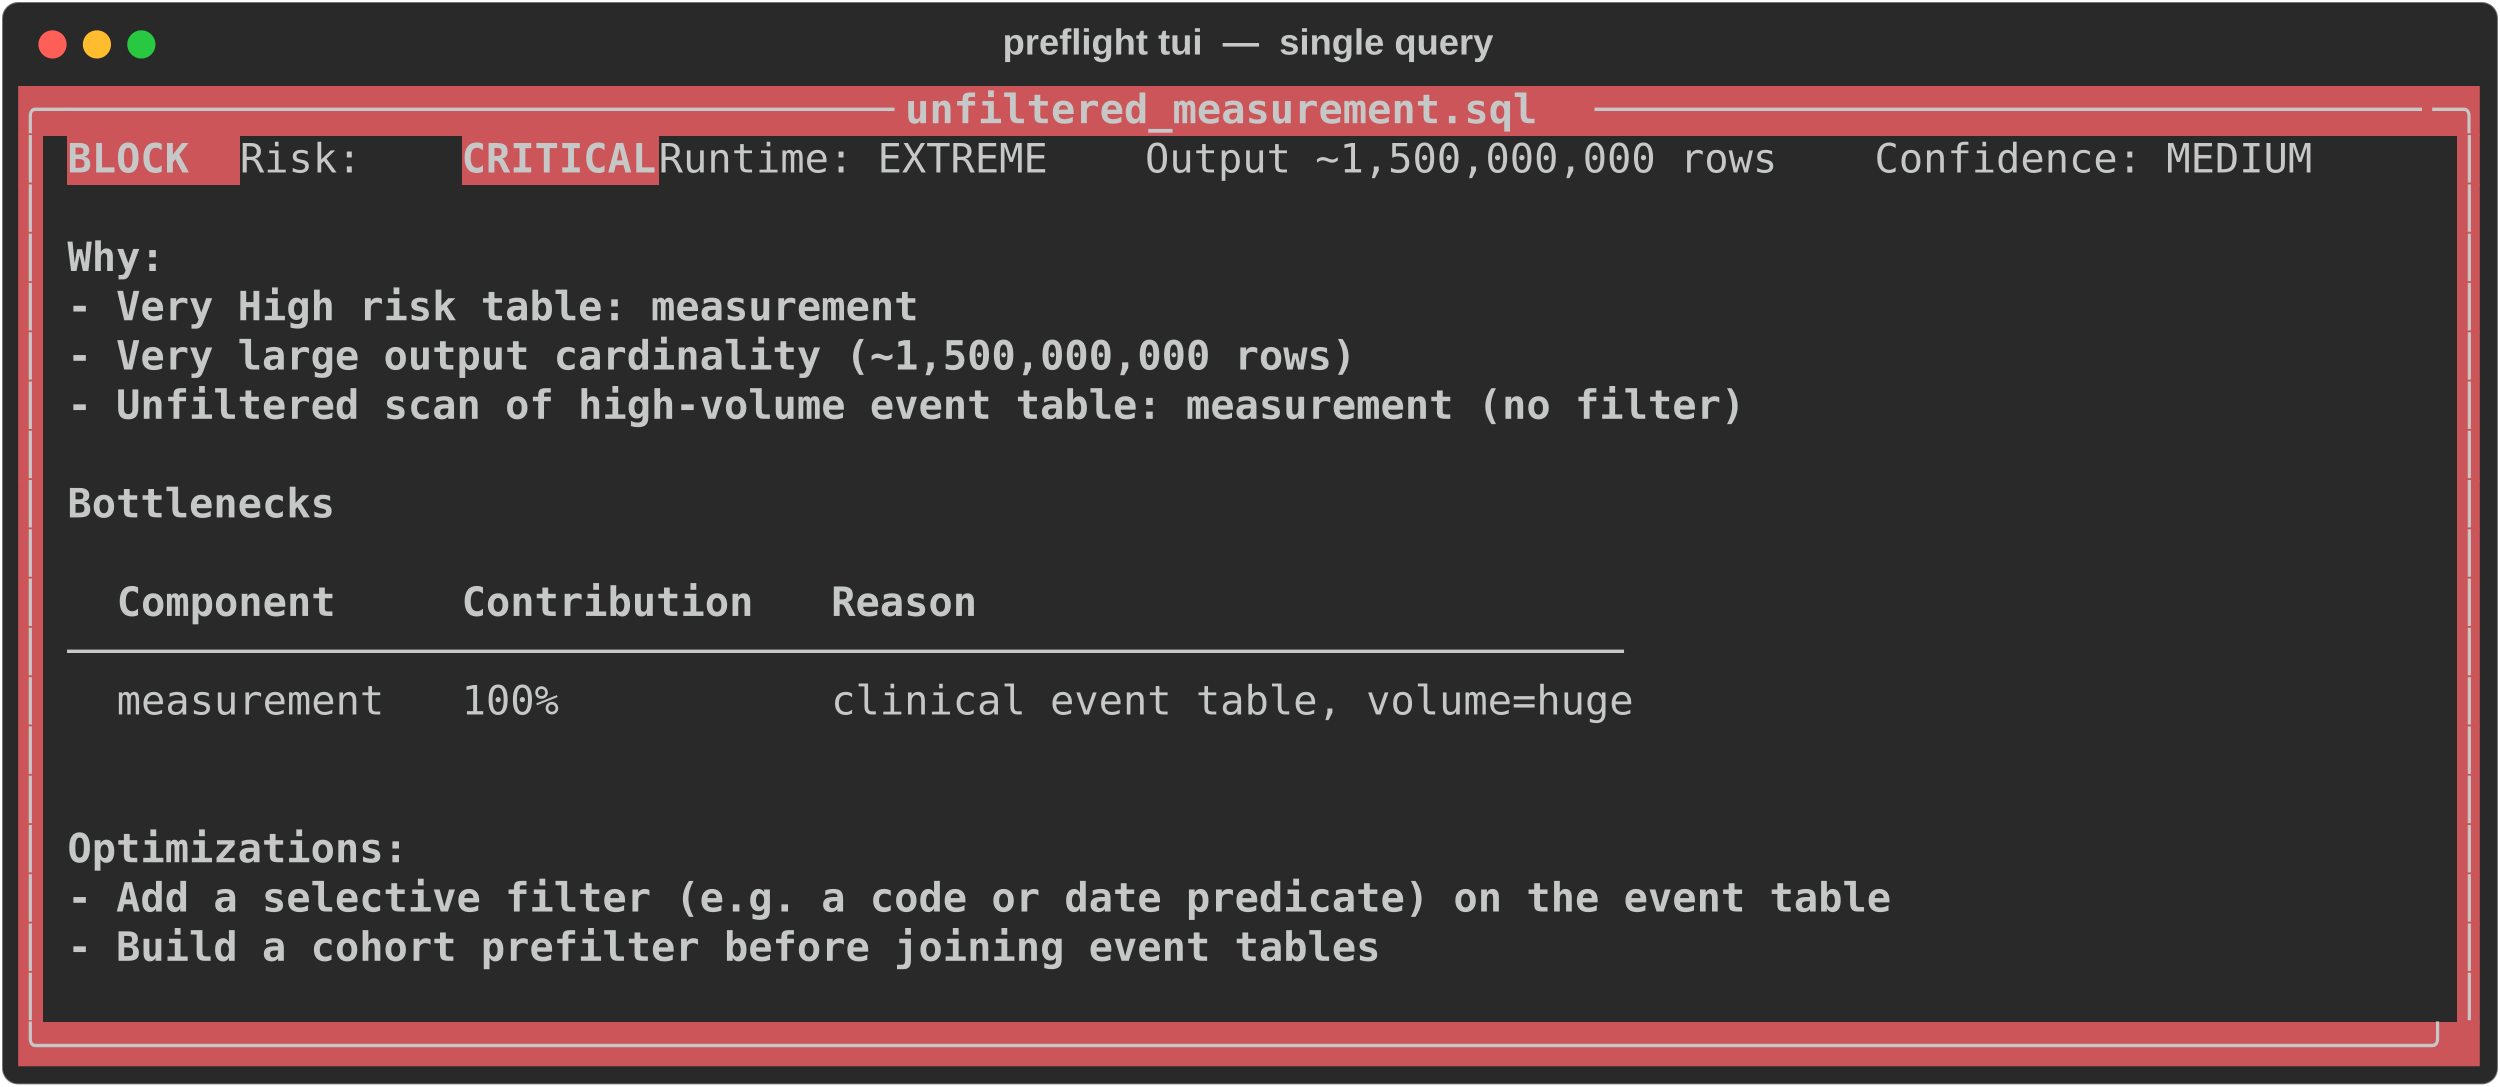
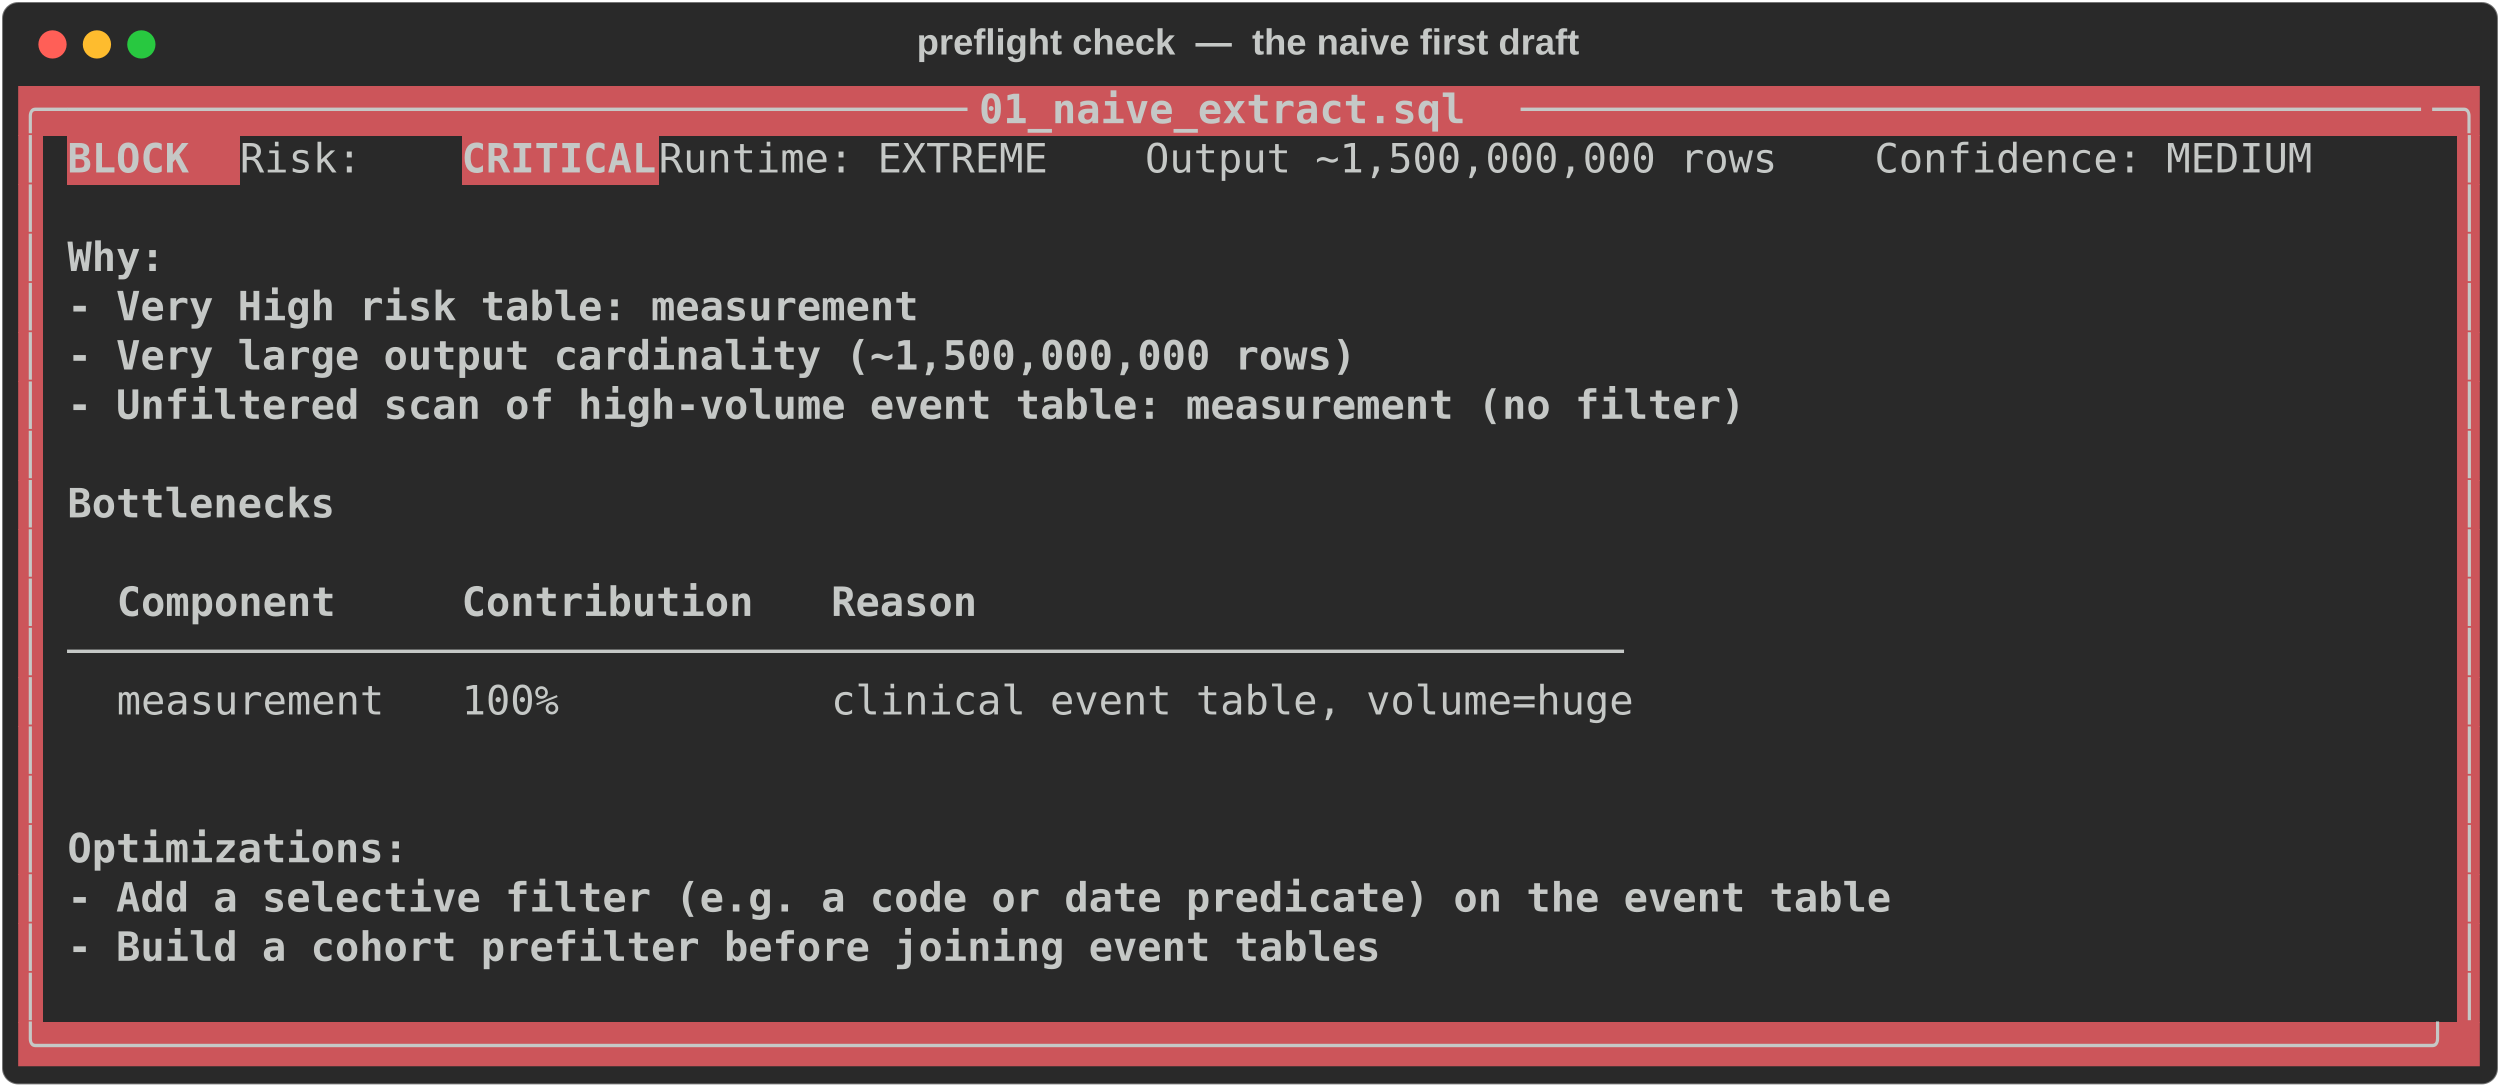
<svg xmlns="http://www.w3.org/2000/svg" class="rich-terminal" viewBox="0 0 1238 538.0">
  <style>

    @font-face {
        font-family: "Fira Code";
        src: local("FiraCode-Regular"),
                url("https://cdnjs.cloudflare.com/ajax/libs/firacode/6.2.0/woff2/FiraCode-Regular.woff2") format("woff2"),
                url("https://cdnjs.cloudflare.com/ajax/libs/firacode/6.2.0/woff/FiraCode-Regular.woff") format("woff");
        font-style: normal;
        font-weight: 400;
    }
    @font-face {
        font-family: "Fira Code";
        src: local("FiraCode-Bold"),
                url("https://cdnjs.cloudflare.com/ajax/libs/firacode/6.2.0/woff2/FiraCode-Bold.woff2") format("woff2"),
                url("https://cdnjs.cloudflare.com/ajax/libs/firacode/6.2.0/woff/FiraCode-Bold.woff") format("woff");
        font-style: bold;
        font-weight: 700;
    }

-     .terminal-3495668677-matrix {
+     .terminal-1660336192-matrix {
        font-family: Fira Code, monospace;
        font-size: 20px;
        line-height: 24.4px;
        font-variant-east-asian: full-width;
    }

-     .terminal-3495668677-title {
+     .terminal-1660336192-title {
        font-size: 18px;
        font-weight: bold;
        font-family: arial;
    }

-     .terminal-3495668677-r1 { fill: #c5c8c6;font-weight: bold }
- .terminal-3495668677-r2 { fill: #c5c8c6 }
+     .terminal-1660336192-r1 { fill: #c5c8c6;font-weight: bold }
+ .terminal-1660336192-r2 { fill: #c5c8c6 }
    </style>
  <defs>
-     <clipPath id="terminal-3495668677-clip-terminal">
+     <clipPath id="terminal-1660336192-clip-terminal">
      <rect x="0" y="0" width="1219.0" height="487.0" />
    </clipPath>
-     <clipPath id="terminal-3495668677-line-0">
+     <clipPath id="terminal-1660336192-line-0">
      <rect x="0" y="1.5" width="1220" height="24.65" />
    </clipPath>
-     <clipPath id="terminal-3495668677-line-1">
+     <clipPath id="terminal-1660336192-line-1">
      <rect x="0" y="25.9" width="1220" height="24.65" />
    </clipPath>
-     <clipPath id="terminal-3495668677-line-2">
+     <clipPath id="terminal-1660336192-line-2">
      <rect x="0" y="50.3" width="1220" height="24.65" />
    </clipPath>
-     <clipPath id="terminal-3495668677-line-3">
+     <clipPath id="terminal-1660336192-line-3">
      <rect x="0" y="74.7" width="1220" height="24.65" />
    </clipPath>
-     <clipPath id="terminal-3495668677-line-4">
+     <clipPath id="terminal-1660336192-line-4">
      <rect x="0" y="99.1" width="1220" height="24.65" />
    </clipPath>
-     <clipPath id="terminal-3495668677-line-5">
+     <clipPath id="terminal-1660336192-line-5">
      <rect x="0" y="123.5" width="1220" height="24.65" />
    </clipPath>
-     <clipPath id="terminal-3495668677-line-6">
+     <clipPath id="terminal-1660336192-line-6">
      <rect x="0" y="147.9" width="1220" height="24.65" />
    </clipPath>
-     <clipPath id="terminal-3495668677-line-7">
+     <clipPath id="terminal-1660336192-line-7">
      <rect x="0" y="172.3" width="1220" height="24.65" />
    </clipPath>
-     <clipPath id="terminal-3495668677-line-8">
+     <clipPath id="terminal-1660336192-line-8">
      <rect x="0" y="196.7" width="1220" height="24.65" />
    </clipPath>
-     <clipPath id="terminal-3495668677-line-9">
+     <clipPath id="terminal-1660336192-line-9">
      <rect x="0" y="221.1" width="1220" height="24.65" />
    </clipPath>
-     <clipPath id="terminal-3495668677-line-10">
+     <clipPath id="terminal-1660336192-line-10">
      <rect x="0" y="245.5" width="1220" height="24.65" />
    </clipPath>
-     <clipPath id="terminal-3495668677-line-11">
+     <clipPath id="terminal-1660336192-line-11">
      <rect x="0" y="269.9" width="1220" height="24.65" />
    </clipPath>
-     <clipPath id="terminal-3495668677-line-12">
+     <clipPath id="terminal-1660336192-line-12">
      <rect x="0" y="294.3" width="1220" height="24.65" />
    </clipPath>
-     <clipPath id="terminal-3495668677-line-13">
+     <clipPath id="terminal-1660336192-line-13">
      <rect x="0" y="318.7" width="1220" height="24.65" />
    </clipPath>
-     <clipPath id="terminal-3495668677-line-14">
+     <clipPath id="terminal-1660336192-line-14">
      <rect x="0" y="343.1" width="1220" height="24.65" />
    </clipPath>
-     <clipPath id="terminal-3495668677-line-15">
+     <clipPath id="terminal-1660336192-line-15">
      <rect x="0" y="367.5" width="1220" height="24.65" />
    </clipPath>
-     <clipPath id="terminal-3495668677-line-16">
+     <clipPath id="terminal-1660336192-line-16">
      <rect x="0" y="391.9" width="1220" height="24.65" />
    </clipPath>
-     <clipPath id="terminal-3495668677-line-17">
+     <clipPath id="terminal-1660336192-line-17">
      <rect x="0" y="416.3" width="1220" height="24.65" />
    </clipPath>
-     <clipPath id="terminal-3495668677-line-18">
+     <clipPath id="terminal-1660336192-line-18">
      <rect x="0" y="440.7" width="1220" height="24.65" />
    </clipPath>
  </defs>
  <rect fill="#292929" stroke="rgba(255,255,255,0.35)" stroke-width="1" x="1" y="1" width="1236" height="536" rx="8" />
-   <text class="terminal-3495668677-title" fill="#c5c8c6" text-anchor="middle" x="618" y="27">preflight tui  —  single query</text>
+   <text class="terminal-1660336192-title" fill="#c5c8c6" text-anchor="middle" x="618" y="27">preflight check  —  the naive first draft</text>
  <g transform="translate(26,22)">
    <circle cx="0" cy="0" r="7" fill="#ff5f57" />
    <circle cx="22" cy="0" r="7" fill="#febc2e" />
    <circle cx="44" cy="0" r="7" fill="#28c840" />
  </g>
-   <g transform="translate(9, 41)" clip-path="url(#terminal-3495668677-clip-terminal)">
+   <g transform="translate(9, 41)" clip-path="url(#terminal-1660336192-clip-terminal)">
    <rect fill="#cc555a" x="0" y="1.5" width="24.4" height="24.65" shape-rendering="crispEdges" />
-     <rect fill="#cc555a" x="24.4" y="1.5" width="414.8" height="24.65" shape-rendering="crispEdges" />
-     <rect fill="#cc555a" x="439.2" y="1.5" width="341.6" height="24.65" shape-rendering="crispEdges" />
-     <rect fill="#cc555a" x="780.8" y="1.5" width="414.8" height="24.65" shape-rendering="crispEdges" />
+     <rect fill="#cc555a" x="24.4" y="1.5" width="451.4" height="24.65" shape-rendering="crispEdges" />
+     <rect fill="#cc555a" x="475.8" y="1.5" width="268.4" height="24.65" shape-rendering="crispEdges" />
+     <rect fill="#cc555a" x="744.2" y="1.5" width="451.4" height="24.65" shape-rendering="crispEdges" />
    <rect fill="#cc555a" x="1195.6" y="1.5" width="24.4" height="24.65" shape-rendering="crispEdges" />
    <rect fill="#cc555a" x="0" y="25.9" width="12.2" height="24.65" shape-rendering="crispEdges" />
    <rect fill="#cc555a" x="24.4" y="25.9" width="85.4" height="24.65" shape-rendering="crispEdges" />
    <rect fill="#cc555a" x="219.6" y="25.9" width="97.6" height="24.65" shape-rendering="crispEdges" />
    <rect fill="#cc555a" x="1207.8" y="25.9" width="12.2" height="24.65" shape-rendering="crispEdges" />
    <rect fill="#cc555a" x="0" y="50.3" width="12.2" height="24.65" shape-rendering="crispEdges" />
    <rect fill="#cc555a" x="1207.8" y="50.3" width="12.2" height="24.65" shape-rendering="crispEdges" />
    <rect fill="#cc555a" x="0" y="74.7" width="12.2" height="24.65" shape-rendering="crispEdges" />
    <rect fill="#cc555a" x="1207.8" y="74.7" width="12.2" height="24.65" shape-rendering="crispEdges" />
    <rect fill="#cc555a" x="0" y="99.1" width="12.2" height="24.65" shape-rendering="crispEdges" />
    <rect fill="#cc555a" x="1207.8" y="99.1" width="12.2" height="24.65" shape-rendering="crispEdges" />
    <rect fill="#cc555a" x="0" y="123.5" width="12.2" height="24.65" shape-rendering="crispEdges" />
    <rect fill="#cc555a" x="1207.8" y="123.5" width="12.2" height="24.65" shape-rendering="crispEdges" />
    <rect fill="#cc555a" x="0" y="147.9" width="12.2" height="24.65" shape-rendering="crispEdges" />
    <rect fill="#cc555a" x="1207.8" y="147.9" width="12.2" height="24.65" shape-rendering="crispEdges" />
    <rect fill="#cc555a" x="0" y="172.3" width="12.2" height="24.65" shape-rendering="crispEdges" />
    <rect fill="#cc555a" x="1207.8" y="172.3" width="12.2" height="24.65" shape-rendering="crispEdges" />
    <rect fill="#cc555a" x="0" y="196.7" width="12.2" height="24.65" shape-rendering="crispEdges" />
    <rect fill="#cc555a" x="1207.8" y="196.7" width="12.2" height="24.65" shape-rendering="crispEdges" />
    <rect fill="#cc555a" x="0" y="221.1" width="12.2" height="24.65" shape-rendering="crispEdges" />
    <rect fill="#cc555a" x="1207.8" y="221.1" width="12.2" height="24.65" shape-rendering="crispEdges" />
    <rect fill="#cc555a" x="0" y="245.5" width="12.2" height="24.65" shape-rendering="crispEdges" />
    <rect fill="#cc555a" x="1207.8" y="245.5" width="12.2" height="24.65" shape-rendering="crispEdges" />
    <rect fill="#cc555a" x="0" y="269.9" width="12.2" height="24.65" shape-rendering="crispEdges" />
    <rect fill="#cc555a" x="1207.8" y="269.9" width="12.2" height="24.65" shape-rendering="crispEdges" />
    <rect fill="#cc555a" x="0" y="294.3" width="12.2" height="24.65" shape-rendering="crispEdges" />
    <rect fill="#cc555a" x="1207.8" y="294.3" width="12.2" height="24.65" shape-rendering="crispEdges" />
    <rect fill="#cc555a" x="0" y="318.7" width="12.2" height="24.65" shape-rendering="crispEdges" />
    <rect fill="#cc555a" x="1207.8" y="318.7" width="12.2" height="24.65" shape-rendering="crispEdges" />
    <rect fill="#cc555a" x="0" y="343.1" width="12.2" height="24.65" shape-rendering="crispEdges" />
    <rect fill="#cc555a" x="1207.8" y="343.1" width="12.2" height="24.65" shape-rendering="crispEdges" />
    <rect fill="#cc555a" x="0" y="367.5" width="12.2" height="24.65" shape-rendering="crispEdges" />
    <rect fill="#cc555a" x="1207.8" y="367.5" width="12.2" height="24.65" shape-rendering="crispEdges" />
    <rect fill="#cc555a" x="0" y="391.9" width="12.2" height="24.65" shape-rendering="crispEdges" />
    <rect fill="#cc555a" x="1207.8" y="391.9" width="12.2" height="24.65" shape-rendering="crispEdges" />
    <rect fill="#cc555a" x="0" y="416.3" width="12.2" height="24.65" shape-rendering="crispEdges" />
    <rect fill="#cc555a" x="1207.8" y="416.3" width="12.2" height="24.65" shape-rendering="crispEdges" />
    <rect fill="#cc555a" x="0" y="440.7" width="12.2" height="24.65" shape-rendering="crispEdges" />
    <rect fill="#cc555a" x="1207.8" y="440.7" width="12.2" height="24.65" shape-rendering="crispEdges" />
    <rect fill="#cc555a" x="0" y="465.1" width="1220" height="24.65" shape-rendering="crispEdges" />
-     <g class="terminal-3495668677-matrix">
-       <text class="terminal-3495668677-r1" x="0" y="20" textLength="24.4" clip-path="url(#terminal-3495668677-line-0)">╭─</text>
-       <text class="terminal-3495668677-r1" x="24.4" y="20" textLength="414.8" clip-path="url(#terminal-3495668677-line-0)">──────────────────────────────────</text>
-       <text class="terminal-3495668677-r1" x="439.2" y="20" textLength="341.6" clip-path="url(#terminal-3495668677-line-0)"> unfiltered_measurement.sql </text>
-       <text class="terminal-3495668677-r1" x="780.8" y="20" textLength="414.8" clip-path="url(#terminal-3495668677-line-0)">──────────────────────────────────</text>
-       <text class="terminal-3495668677-r1" x="1195.6" y="20" textLength="24.4" clip-path="url(#terminal-3495668677-line-0)">─╮</text>
-       <text class="terminal-3495668677-r2" x="1220" y="20" textLength="12.2" clip-path="url(#terminal-3495668677-line-0)">
- </text>
-       <text class="terminal-3495668677-r1" x="0" y="44.4" textLength="12.2" clip-path="url(#terminal-3495668677-line-1)">│</text>
-       <text class="terminal-3495668677-r1" x="24.4" y="44.4" textLength="85.4" clip-path="url(#terminal-3495668677-line-1)"> BLOCK </text>
-       <text class="terminal-3495668677-r2" x="109.8" y="44.4" textLength="109.8" clip-path="url(#terminal-3495668677-line-1)">   Risk: </text>
-       <text class="terminal-3495668677-r1" x="219.6" y="44.4" textLength="97.6" clip-path="url(#terminal-3495668677-line-1)">CRITICAL</text>
-       <text class="terminal-3495668677-r2" x="317.2" y="44.4" textLength="878.4" clip-path="url(#terminal-3495668677-line-1)">    Runtime: EXTREME    Output ~1,500,000,000 rows    Confidence: MEDIUM</text>
-       <text class="terminal-3495668677-r1" x="1207.8" y="44.4" textLength="12.2" clip-path="url(#terminal-3495668677-line-1)">│</text>
-       <text class="terminal-3495668677-r2" x="1220" y="44.4" textLength="12.2" clip-path="url(#terminal-3495668677-line-1)">
- </text>
-       <text class="terminal-3495668677-r1" x="0" y="68.8" textLength="12.2" clip-path="url(#terminal-3495668677-line-2)">│</text>
-       <text class="terminal-3495668677-r1" x="1207.8" y="68.8" textLength="12.2" clip-path="url(#terminal-3495668677-line-2)">│</text>
-       <text class="terminal-3495668677-r2" x="1220" y="68.8" textLength="12.2" clip-path="url(#terminal-3495668677-line-2)">
- </text>
-       <text class="terminal-3495668677-r1" x="0" y="93.2" textLength="12.2" clip-path="url(#terminal-3495668677-line-3)">│</text>
-       <text class="terminal-3495668677-r1" x="24.4" y="93.2" textLength="48.8" clip-path="url(#terminal-3495668677-line-3)">Why:</text>
-       <text class="terminal-3495668677-r1" x="1207.8" y="93.2" textLength="12.2" clip-path="url(#terminal-3495668677-line-3)">│</text>
-       <text class="terminal-3495668677-r2" x="1220" y="93.2" textLength="12.2" clip-path="url(#terminal-3495668677-line-3)">
- </text>
-       <text class="terminal-3495668677-r1" x="0" y="117.6" textLength="12.2" clip-path="url(#terminal-3495668677-line-4)">│</text>
-       <text class="terminal-3495668677-r1" x="24.4" y="117.6" textLength="451.4" clip-path="url(#terminal-3495668677-line-4)">  - Very High risk table: measurement</text>
-       <text class="terminal-3495668677-r1" x="1207.8" y="117.6" textLength="12.2" clip-path="url(#terminal-3495668677-line-4)">│</text>
-       <text class="terminal-3495668677-r2" x="1220" y="117.6" textLength="12.2" clip-path="url(#terminal-3495668677-line-4)">
- </text>
-       <text class="terminal-3495668677-r1" x="0" y="142" textLength="12.2" clip-path="url(#terminal-3495668677-line-5)">│</text>
-       <text class="terminal-3495668677-r1" x="24.4" y="142" textLength="671" clip-path="url(#terminal-3495668677-line-5)">  - Very large output cardinality (~1,500,000,000 rows)</text>
-       <text class="terminal-3495668677-r1" x="1207.8" y="142" textLength="12.2" clip-path="url(#terminal-3495668677-line-5)">│</text>
-       <text class="terminal-3495668677-r2" x="1220" y="142" textLength="12.2" clip-path="url(#terminal-3495668677-line-5)">
- </text>
-       <text class="terminal-3495668677-r1" x="0" y="166.4" textLength="12.2" clip-path="url(#terminal-3495668677-line-6)">│</text>
-       <text class="terminal-3495668677-r1" x="24.4" y="166.4" textLength="866.2" clip-path="url(#terminal-3495668677-line-6)">  - Unfiltered scan of high-volume event table: measurement (no filter)</text>
-       <text class="terminal-3495668677-r1" x="1207.8" y="166.4" textLength="12.2" clip-path="url(#terminal-3495668677-line-6)">│</text>
-       <text class="terminal-3495668677-r2" x="1220" y="166.4" textLength="12.2" clip-path="url(#terminal-3495668677-line-6)">
- </text>
-       <text class="terminal-3495668677-r1" x="0" y="190.8" textLength="12.2" clip-path="url(#terminal-3495668677-line-7)">│</text>
-       <text class="terminal-3495668677-r1" x="1207.8" y="190.8" textLength="12.2" clip-path="url(#terminal-3495668677-line-7)">│</text>
-       <text class="terminal-3495668677-r2" x="1220" y="190.8" textLength="12.2" clip-path="url(#terminal-3495668677-line-7)">
- </text>
-       <text class="terminal-3495668677-r1" x="0" y="215.2" textLength="12.2" clip-path="url(#terminal-3495668677-line-8)">│</text>
-       <text class="terminal-3495668677-r1" x="24.4" y="215.2" textLength="805.2" clip-path="url(#terminal-3495668677-line-8)">                           Bottlenecks                            </text>
-       <text class="terminal-3495668677-r1" x="1207.8" y="215.2" textLength="12.2" clip-path="url(#terminal-3495668677-line-8)">│</text>
-       <text class="terminal-3495668677-r2" x="1220" y="215.2" textLength="12.2" clip-path="url(#terminal-3495668677-line-8)">
- </text>
-       <text class="terminal-3495668677-r1" x="0" y="239.6" textLength="12.2" clip-path="url(#terminal-3495668677-line-9)">│</text>
-       <text class="terminal-3495668677-r1" x="1207.8" y="239.6" textLength="12.2" clip-path="url(#terminal-3495668677-line-9)">│</text>
-       <text class="terminal-3495668677-r2" x="1220" y="239.6" textLength="12.2" clip-path="url(#terminal-3495668677-line-9)">
- </text>
-       <text class="terminal-3495668677-r1" x="0" y="264" textLength="12.2" clip-path="url(#terminal-3495668677-line-10)">│</text>
-       <text class="terminal-3495668677-r1" x="48.8" y="264" textLength="134.2" clip-path="url(#terminal-3495668677-line-10)">Component  </text>
-       <text class="terminal-3495668677-r1" x="219.6" y="264" textLength="146.4" clip-path="url(#terminal-3495668677-line-10)">Contribution</text>
-       <text class="terminal-3495668677-r1" x="402.6" y="264" textLength="402.6" clip-path="url(#terminal-3495668677-line-10)">Reason                           </text>
-       <text class="terminal-3495668677-r1" x="1207.8" y="264" textLength="12.2" clip-path="url(#terminal-3495668677-line-10)">│</text>
-       <text class="terminal-3495668677-r2" x="1220" y="264" textLength="12.2" clip-path="url(#terminal-3495668677-line-10)">
- </text>
-       <text class="terminal-3495668677-r1" x="0" y="288.4" textLength="12.2" clip-path="url(#terminal-3495668677-line-11)">│</text>
-       <text class="terminal-3495668677-r2" x="24.4" y="288.4" textLength="805.2" clip-path="url(#terminal-3495668677-line-11)"> ──────────────────────────────────────────────────────────────── </text>
-       <text class="terminal-3495668677-r1" x="1207.8" y="288.4" textLength="12.2" clip-path="url(#terminal-3495668677-line-11)">│</text>
-       <text class="terminal-3495668677-r2" x="1220" y="288.4" textLength="12.2" clip-path="url(#terminal-3495668677-line-11)">
- </text>
-       <text class="terminal-3495668677-r1" x="0" y="312.8" textLength="12.2" clip-path="url(#terminal-3495668677-line-12)">│</text>
-       <text class="terminal-3495668677-r2" x="48.8" y="312.8" textLength="134.2" clip-path="url(#terminal-3495668677-line-12)">measurement</text>
-       <text class="terminal-3495668677-r2" x="219.6" y="312.8" textLength="146.4" clip-path="url(#terminal-3495668677-line-12)">        100%</text>
-       <text class="terminal-3495668677-r2" x="402.6" y="312.8" textLength="402.6" clip-path="url(#terminal-3495668677-line-12)">clinical event table, volume=huge</text>
-       <text class="terminal-3495668677-r1" x="1207.8" y="312.8" textLength="12.2" clip-path="url(#terminal-3495668677-line-12)">│</text>
-       <text class="terminal-3495668677-r2" x="1220" y="312.8" textLength="12.2" clip-path="url(#terminal-3495668677-line-12)">
- </text>
-       <text class="terminal-3495668677-r1" x="0" y="337.2" textLength="12.2" clip-path="url(#terminal-3495668677-line-13)">│</text>
-       <text class="terminal-3495668677-r1" x="1207.8" y="337.2" textLength="12.2" clip-path="url(#terminal-3495668677-line-13)">│</text>
-       <text class="terminal-3495668677-r2" x="1220" y="337.2" textLength="12.2" clip-path="url(#terminal-3495668677-line-13)">
- </text>
-       <text class="terminal-3495668677-r1" x="0" y="361.6" textLength="12.2" clip-path="url(#terminal-3495668677-line-14)">│</text>
-       <text class="terminal-3495668677-r1" x="1207.8" y="361.6" textLength="12.2" clip-path="url(#terminal-3495668677-line-14)">│</text>
-       <text class="terminal-3495668677-r2" x="1220" y="361.6" textLength="12.2" clip-path="url(#terminal-3495668677-line-14)">
- </text>
-       <text class="terminal-3495668677-r1" x="0" y="386" textLength="12.2" clip-path="url(#terminal-3495668677-line-15)">│</text>
-       <text class="terminal-3495668677-r1" x="24.4" y="386" textLength="170.8" clip-path="url(#terminal-3495668677-line-15)">Optimizations:</text>
-       <text class="terminal-3495668677-r1" x="1207.8" y="386" textLength="12.2" clip-path="url(#terminal-3495668677-line-15)">│</text>
-       <text class="terminal-3495668677-r2" x="1220" y="386" textLength="12.2" clip-path="url(#terminal-3495668677-line-15)">
- </text>
-       <text class="terminal-3495668677-r1" x="0" y="410.4" textLength="12.2" clip-path="url(#terminal-3495668677-line-16)">│</text>
-       <text class="terminal-3495668677-r1" x="24.4" y="410.4" textLength="939.4" clip-path="url(#terminal-3495668677-line-16)">  - Add a selective filter (e.g. a code or date predicate) on the event table</text>
-       <text class="terminal-3495668677-r1" x="1207.8" y="410.4" textLength="12.2" clip-path="url(#terminal-3495668677-line-16)">│</text>
-       <text class="terminal-3495668677-r2" x="1220" y="410.4" textLength="12.2" clip-path="url(#terminal-3495668677-line-16)">
- </text>
-       <text class="terminal-3495668677-r1" x="0" y="434.8" textLength="12.2" clip-path="url(#terminal-3495668677-line-17)">│</text>
-       <text class="terminal-3495668677-r1" x="24.4" y="434.8" textLength="683.2" clip-path="url(#terminal-3495668677-line-17)">  - Build a cohort prefilter before joining event tables</text>
-       <text class="terminal-3495668677-r1" x="1207.8" y="434.8" textLength="12.2" clip-path="url(#terminal-3495668677-line-17)">│</text>
-       <text class="terminal-3495668677-r2" x="1220" y="434.8" textLength="12.2" clip-path="url(#terminal-3495668677-line-17)">
- </text>
-       <text class="terminal-3495668677-r1" x="0" y="459.2" textLength="12.2" clip-path="url(#terminal-3495668677-line-18)">│</text>
-       <text class="terminal-3495668677-r1" x="1207.8" y="459.2" textLength="12.2" clip-path="url(#terminal-3495668677-line-18)">│</text>
-       <text class="terminal-3495668677-r2" x="1220" y="459.2" textLength="12.2" clip-path="url(#terminal-3495668677-line-18)">
- </text>
-       <text class="terminal-3495668677-r1" x="0" y="483.6" textLength="1220" clip-path="url(#terminal-3495668677-line-19)">╰──────────────────────────────────────────────────────────────────────────────────────────────────╯</text>
-       <text class="terminal-3495668677-r2" x="1220" y="483.6" textLength="12.2" clip-path="url(#terminal-3495668677-line-19)">
+     <g class="terminal-1660336192-matrix">
+       <text class="terminal-1660336192-r1" x="0" y="20" textLength="24.4" clip-path="url(#terminal-1660336192-line-0)">╭─</text>
+       <text class="terminal-1660336192-r1" x="24.4" y="20" textLength="451.4" clip-path="url(#terminal-1660336192-line-0)">─────────────────────────────────────</text>
+       <text class="terminal-1660336192-r1" x="475.8" y="20" textLength="268.4" clip-path="url(#terminal-1660336192-line-0)"> 01_naive_extract.sql </text>
+       <text class="terminal-1660336192-r1" x="744.2" y="20" textLength="451.4" clip-path="url(#terminal-1660336192-line-0)">─────────────────────────────────────</text>
+       <text class="terminal-1660336192-r1" x="1195.6" y="20" textLength="24.4" clip-path="url(#terminal-1660336192-line-0)">─╮</text>
+       <text class="terminal-1660336192-r2" x="1220" y="20" textLength="12.2" clip-path="url(#terminal-1660336192-line-0)">
+ </text>
+       <text class="terminal-1660336192-r1" x="0" y="44.4" textLength="12.2" clip-path="url(#terminal-1660336192-line-1)">│</text>
+       <text class="terminal-1660336192-r1" x="24.4" y="44.4" textLength="85.4" clip-path="url(#terminal-1660336192-line-1)"> BLOCK </text>
+       <text class="terminal-1660336192-r2" x="109.8" y="44.4" textLength="109.8" clip-path="url(#terminal-1660336192-line-1)">   Risk: </text>
+       <text class="terminal-1660336192-r1" x="219.6" y="44.4" textLength="97.6" clip-path="url(#terminal-1660336192-line-1)">CRITICAL</text>
+       <text class="terminal-1660336192-r2" x="317.2" y="44.4" textLength="878.4" clip-path="url(#terminal-1660336192-line-1)">    Runtime: EXTREME    Output ~1,500,000,000 rows    Confidence: MEDIUM</text>
+       <text class="terminal-1660336192-r1" x="1207.8" y="44.4" textLength="12.2" clip-path="url(#terminal-1660336192-line-1)">│</text>
+       <text class="terminal-1660336192-r2" x="1220" y="44.4" textLength="12.2" clip-path="url(#terminal-1660336192-line-1)">
+ </text>
+       <text class="terminal-1660336192-r1" x="0" y="68.8" textLength="12.2" clip-path="url(#terminal-1660336192-line-2)">│</text>
+       <text class="terminal-1660336192-r1" x="1207.8" y="68.8" textLength="12.2" clip-path="url(#terminal-1660336192-line-2)">│</text>
+       <text class="terminal-1660336192-r2" x="1220" y="68.8" textLength="12.2" clip-path="url(#terminal-1660336192-line-2)">
+ </text>
+       <text class="terminal-1660336192-r1" x="0" y="93.2" textLength="12.2" clip-path="url(#terminal-1660336192-line-3)">│</text>
+       <text class="terminal-1660336192-r1" x="24.4" y="93.2" textLength="48.8" clip-path="url(#terminal-1660336192-line-3)">Why:</text>
+       <text class="terminal-1660336192-r1" x="1207.8" y="93.2" textLength="12.2" clip-path="url(#terminal-1660336192-line-3)">│</text>
+       <text class="terminal-1660336192-r2" x="1220" y="93.2" textLength="12.2" clip-path="url(#terminal-1660336192-line-3)">
+ </text>
+       <text class="terminal-1660336192-r1" x="0" y="117.6" textLength="12.2" clip-path="url(#terminal-1660336192-line-4)">│</text>
+       <text class="terminal-1660336192-r1" x="24.4" y="117.6" textLength="451.4" clip-path="url(#terminal-1660336192-line-4)">  - Very High risk table: measurement</text>
+       <text class="terminal-1660336192-r1" x="1207.8" y="117.6" textLength="12.2" clip-path="url(#terminal-1660336192-line-4)">│</text>
+       <text class="terminal-1660336192-r2" x="1220" y="117.6" textLength="12.2" clip-path="url(#terminal-1660336192-line-4)">
+ </text>
+       <text class="terminal-1660336192-r1" x="0" y="142" textLength="12.2" clip-path="url(#terminal-1660336192-line-5)">│</text>
+       <text class="terminal-1660336192-r1" x="24.4" y="142" textLength="671" clip-path="url(#terminal-1660336192-line-5)">  - Very large output cardinality (~1,500,000,000 rows)</text>
+       <text class="terminal-1660336192-r1" x="1207.8" y="142" textLength="12.2" clip-path="url(#terminal-1660336192-line-5)">│</text>
+       <text class="terminal-1660336192-r2" x="1220" y="142" textLength="12.2" clip-path="url(#terminal-1660336192-line-5)">
+ </text>
+       <text class="terminal-1660336192-r1" x="0" y="166.4" textLength="12.2" clip-path="url(#terminal-1660336192-line-6)">│</text>
+       <text class="terminal-1660336192-r1" x="24.4" y="166.4" textLength="866.2" clip-path="url(#terminal-1660336192-line-6)">  - Unfiltered scan of high-volume event table: measurement (no filter)</text>
+       <text class="terminal-1660336192-r1" x="1207.8" y="166.4" textLength="12.2" clip-path="url(#terminal-1660336192-line-6)">│</text>
+       <text class="terminal-1660336192-r2" x="1220" y="166.4" textLength="12.2" clip-path="url(#terminal-1660336192-line-6)">
+ </text>
+       <text class="terminal-1660336192-r1" x="0" y="190.8" textLength="12.2" clip-path="url(#terminal-1660336192-line-7)">│</text>
+       <text class="terminal-1660336192-r1" x="1207.8" y="190.8" textLength="12.2" clip-path="url(#terminal-1660336192-line-7)">│</text>
+       <text class="terminal-1660336192-r2" x="1220" y="190.8" textLength="12.2" clip-path="url(#terminal-1660336192-line-7)">
+ </text>
+       <text class="terminal-1660336192-r1" x="0" y="215.2" textLength="12.2" clip-path="url(#terminal-1660336192-line-8)">│</text>
+       <text class="terminal-1660336192-r1" x="24.4" y="215.2" textLength="805.2" clip-path="url(#terminal-1660336192-line-8)">                           Bottlenecks                            </text>
+       <text class="terminal-1660336192-r1" x="1207.8" y="215.2" textLength="12.2" clip-path="url(#terminal-1660336192-line-8)">│</text>
+       <text class="terminal-1660336192-r2" x="1220" y="215.2" textLength="12.2" clip-path="url(#terminal-1660336192-line-8)">
+ </text>
+       <text class="terminal-1660336192-r1" x="0" y="239.6" textLength="12.2" clip-path="url(#terminal-1660336192-line-9)">│</text>
+       <text class="terminal-1660336192-r1" x="1207.8" y="239.6" textLength="12.2" clip-path="url(#terminal-1660336192-line-9)">│</text>
+       <text class="terminal-1660336192-r2" x="1220" y="239.6" textLength="12.2" clip-path="url(#terminal-1660336192-line-9)">
+ </text>
+       <text class="terminal-1660336192-r1" x="0" y="264" textLength="12.2" clip-path="url(#terminal-1660336192-line-10)">│</text>
+       <text class="terminal-1660336192-r1" x="48.8" y="264" textLength="134.2" clip-path="url(#terminal-1660336192-line-10)">Component  </text>
+       <text class="terminal-1660336192-r1" x="219.6" y="264" textLength="146.4" clip-path="url(#terminal-1660336192-line-10)">Contribution</text>
+       <text class="terminal-1660336192-r1" x="402.6" y="264" textLength="402.6" clip-path="url(#terminal-1660336192-line-10)">Reason                           </text>
+       <text class="terminal-1660336192-r1" x="1207.8" y="264" textLength="12.2" clip-path="url(#terminal-1660336192-line-10)">│</text>
+       <text class="terminal-1660336192-r2" x="1220" y="264" textLength="12.2" clip-path="url(#terminal-1660336192-line-10)">
+ </text>
+       <text class="terminal-1660336192-r1" x="0" y="288.4" textLength="12.2" clip-path="url(#terminal-1660336192-line-11)">│</text>
+       <text class="terminal-1660336192-r2" x="24.4" y="288.4" textLength="805.2" clip-path="url(#terminal-1660336192-line-11)"> ──────────────────────────────────────────────────────────────── </text>
+       <text class="terminal-1660336192-r1" x="1207.8" y="288.4" textLength="12.2" clip-path="url(#terminal-1660336192-line-11)">│</text>
+       <text class="terminal-1660336192-r2" x="1220" y="288.4" textLength="12.2" clip-path="url(#terminal-1660336192-line-11)">
+ </text>
+       <text class="terminal-1660336192-r1" x="0" y="312.8" textLength="12.2" clip-path="url(#terminal-1660336192-line-12)">│</text>
+       <text class="terminal-1660336192-r2" x="48.8" y="312.8" textLength="134.2" clip-path="url(#terminal-1660336192-line-12)">measurement</text>
+       <text class="terminal-1660336192-r2" x="219.6" y="312.8" textLength="146.4" clip-path="url(#terminal-1660336192-line-12)">        100%</text>
+       <text class="terminal-1660336192-r2" x="402.6" y="312.8" textLength="402.6" clip-path="url(#terminal-1660336192-line-12)">clinical event table, volume=huge</text>
+       <text class="terminal-1660336192-r1" x="1207.8" y="312.8" textLength="12.2" clip-path="url(#terminal-1660336192-line-12)">│</text>
+       <text class="terminal-1660336192-r2" x="1220" y="312.8" textLength="12.2" clip-path="url(#terminal-1660336192-line-12)">
+ </text>
+       <text class="terminal-1660336192-r1" x="0" y="337.2" textLength="12.2" clip-path="url(#terminal-1660336192-line-13)">│</text>
+       <text class="terminal-1660336192-r1" x="1207.8" y="337.2" textLength="12.2" clip-path="url(#terminal-1660336192-line-13)">│</text>
+       <text class="terminal-1660336192-r2" x="1220" y="337.2" textLength="12.2" clip-path="url(#terminal-1660336192-line-13)">
+ </text>
+       <text class="terminal-1660336192-r1" x="0" y="361.6" textLength="12.2" clip-path="url(#terminal-1660336192-line-14)">│</text>
+       <text class="terminal-1660336192-r1" x="1207.8" y="361.6" textLength="12.2" clip-path="url(#terminal-1660336192-line-14)">│</text>
+       <text class="terminal-1660336192-r2" x="1220" y="361.6" textLength="12.2" clip-path="url(#terminal-1660336192-line-14)">
+ </text>
+       <text class="terminal-1660336192-r1" x="0" y="386" textLength="12.2" clip-path="url(#terminal-1660336192-line-15)">│</text>
+       <text class="terminal-1660336192-r1" x="24.4" y="386" textLength="170.8" clip-path="url(#terminal-1660336192-line-15)">Optimizations:</text>
+       <text class="terminal-1660336192-r1" x="1207.8" y="386" textLength="12.2" clip-path="url(#terminal-1660336192-line-15)">│</text>
+       <text class="terminal-1660336192-r2" x="1220" y="386" textLength="12.2" clip-path="url(#terminal-1660336192-line-15)">
+ </text>
+       <text class="terminal-1660336192-r1" x="0" y="410.4" textLength="12.2" clip-path="url(#terminal-1660336192-line-16)">│</text>
+       <text class="terminal-1660336192-r1" x="24.4" y="410.4" textLength="939.4" clip-path="url(#terminal-1660336192-line-16)">  - Add a selective filter (e.g. a code or date predicate) on the event table</text>
+       <text class="terminal-1660336192-r1" x="1207.8" y="410.4" textLength="12.2" clip-path="url(#terminal-1660336192-line-16)">│</text>
+       <text class="terminal-1660336192-r2" x="1220" y="410.4" textLength="12.2" clip-path="url(#terminal-1660336192-line-16)">
+ </text>
+       <text class="terminal-1660336192-r1" x="0" y="434.8" textLength="12.2" clip-path="url(#terminal-1660336192-line-17)">│</text>
+       <text class="terminal-1660336192-r1" x="24.4" y="434.8" textLength="683.2" clip-path="url(#terminal-1660336192-line-17)">  - Build a cohort prefilter before joining event tables</text>
+       <text class="terminal-1660336192-r1" x="1207.8" y="434.8" textLength="12.2" clip-path="url(#terminal-1660336192-line-17)">│</text>
+       <text class="terminal-1660336192-r2" x="1220" y="434.8" textLength="12.2" clip-path="url(#terminal-1660336192-line-17)">
+ </text>
+       <text class="terminal-1660336192-r1" x="0" y="459.2" textLength="12.2" clip-path="url(#terminal-1660336192-line-18)">│</text>
+       <text class="terminal-1660336192-r1" x="1207.8" y="459.2" textLength="12.2" clip-path="url(#terminal-1660336192-line-18)">│</text>
+       <text class="terminal-1660336192-r2" x="1220" y="459.2" textLength="12.2" clip-path="url(#terminal-1660336192-line-18)">
+ </text>
+       <text class="terminal-1660336192-r1" x="0" y="483.6" textLength="1220" clip-path="url(#terminal-1660336192-line-19)">╰──────────────────────────────────────────────────────────────────────────────────────────────────╯</text>
+       <text class="terminal-1660336192-r2" x="1220" y="483.6" textLength="12.2" clip-path="url(#terminal-1660336192-line-19)">
</text>
    </g>
  </g>
</svg>
